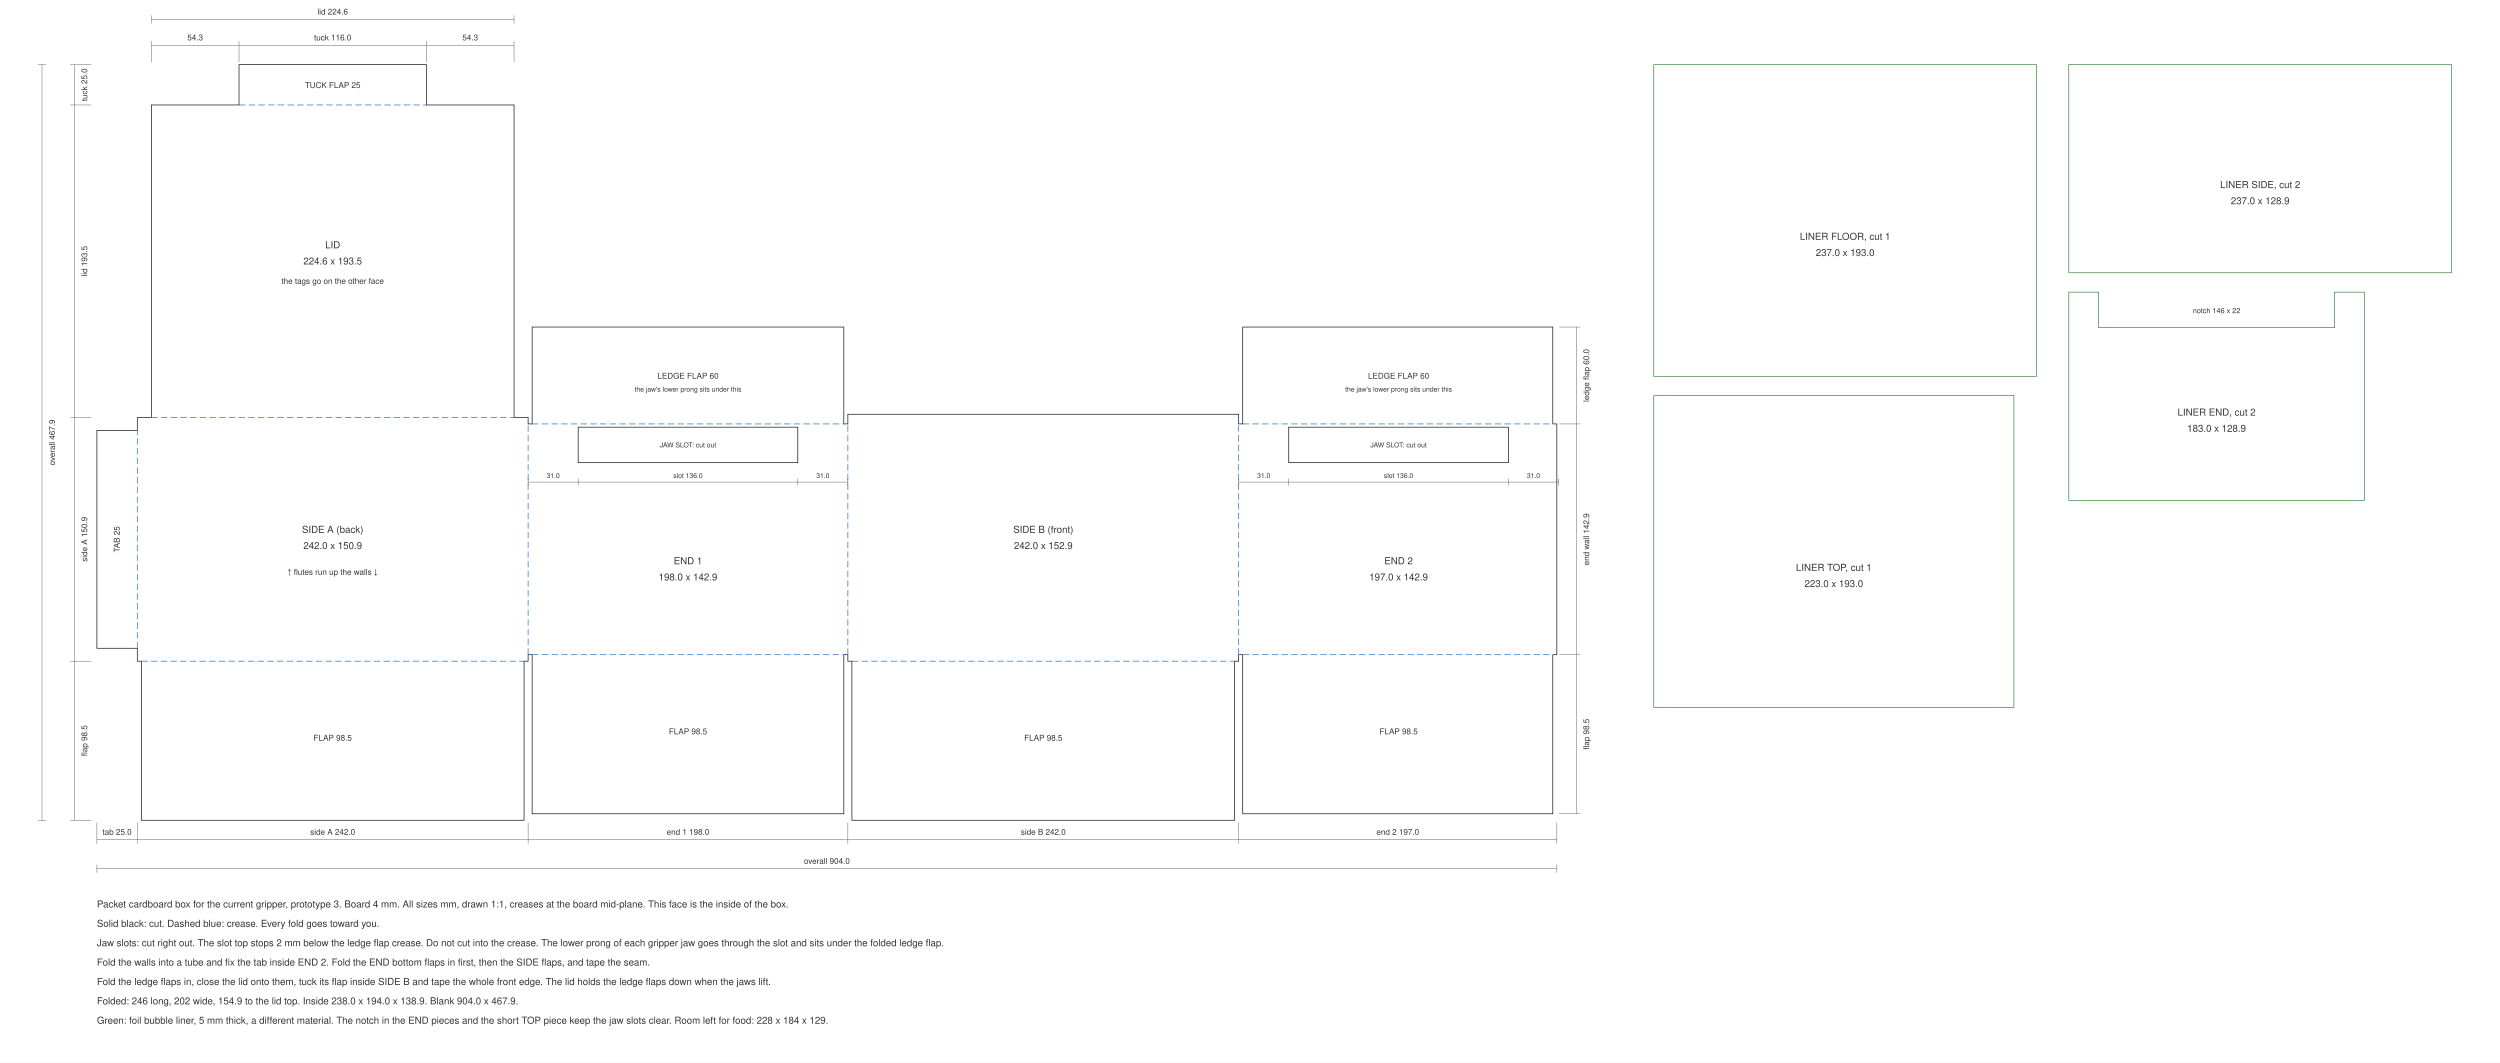
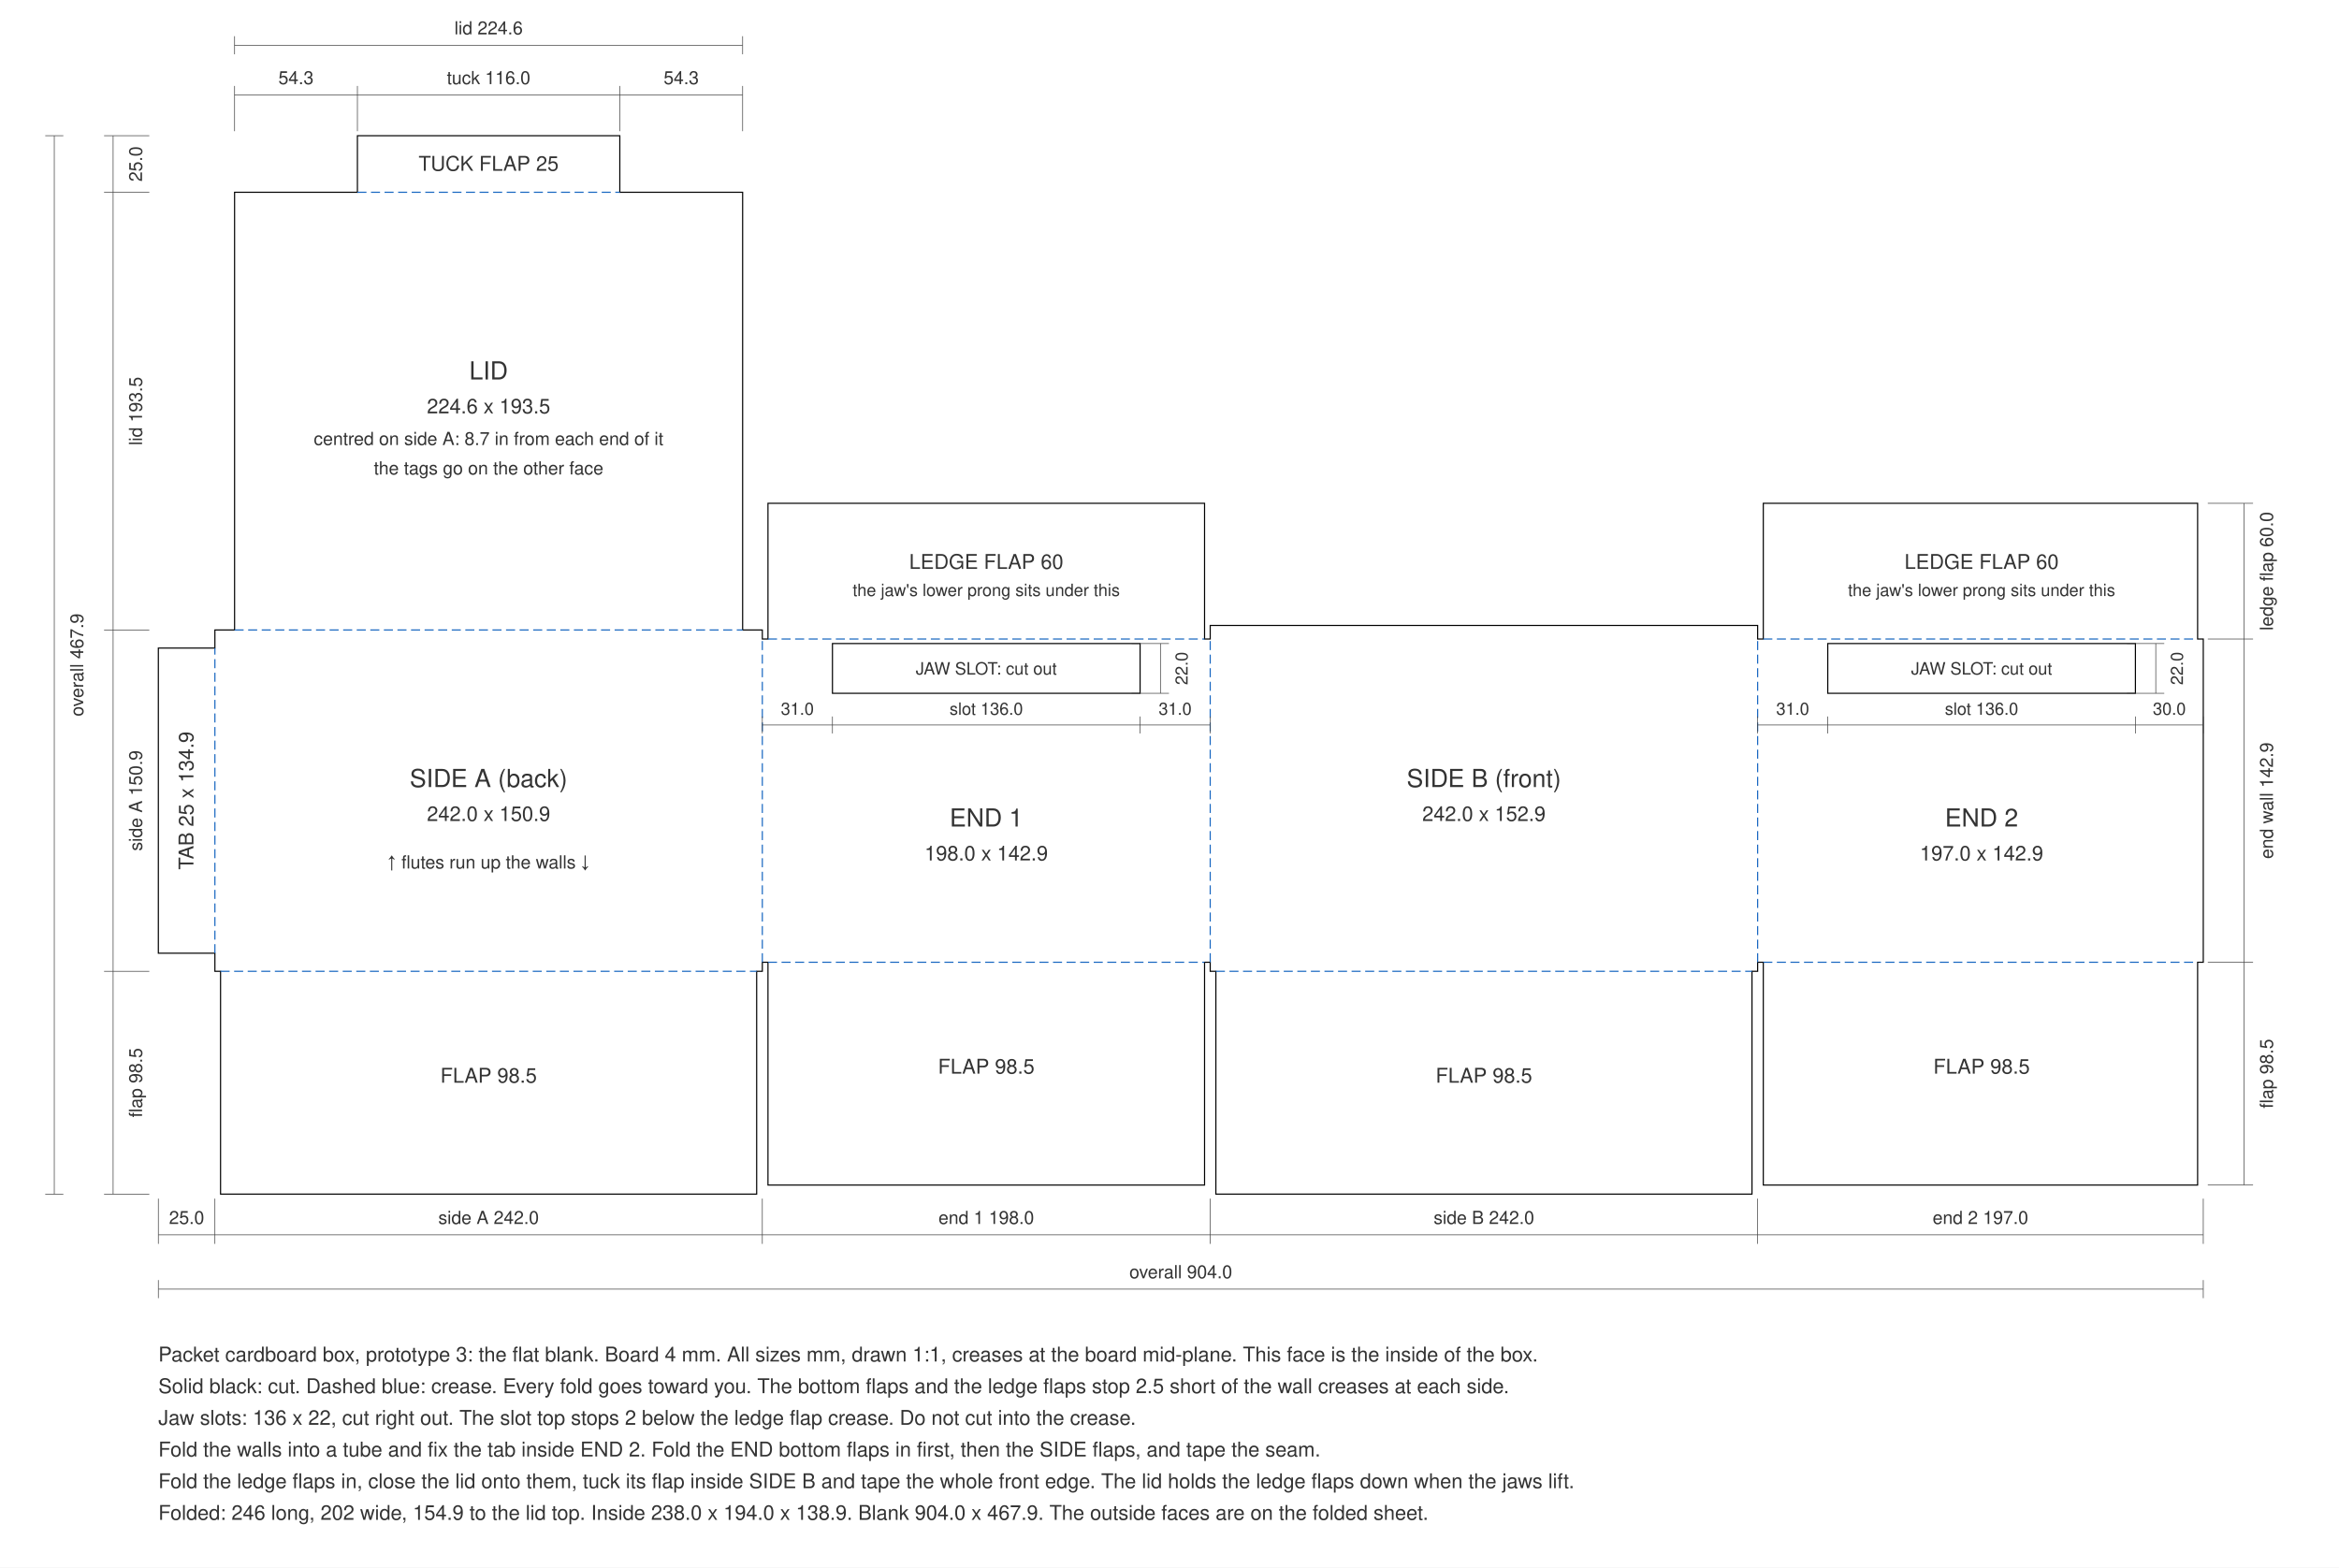
- <svg xmlns="http://www.w3.org/2000/svg" width="1548mm" height="658mm" viewBox="0 0 1548 658">
+ <svg xmlns="http://www.w3.org/2000/svg" width="1034mm" height="693mm" viewBox="0 0 1034 693">
  <rect width="100%" height="100%" fill="white" />
-   <g id="cut" fill="none" stroke="black" stroke-width="0.4">
-     <polygon points="60.00,401.40 85.00,401.40 85.00,409.40 87.50,409.40 87.50,507.90 324.50,507.90 324.50,409.40 327.00,409.40 327.00,405.40 329.50,405.40 329.50,503.90 522.50,503.90 522.50,405.40 525.00,405.40 525.00,409.40 527.50,409.40 527.50,507.90 764.50,507.90 764.50,409.40 767.00,409.40 767.00,405.40 769.50,405.40 769.50,503.90 961.50,503.90 961.50,405.40 964.00,405.40 964.00,262.50 961.50,262.50 961.50,202.50 769.50,202.50 769.50,262.50 767.00,262.50 767.00,256.50 525.00,256.50 525.00,262.50 522.50,262.50 522.50,202.50 329.50,202.50 329.50,262.50 327.00,262.50 327.00,258.50 318.30,258.50 318.30,65.00 264.00,65.00 264.00,40.00 148.00,40.00 148.00,65.00 93.70,65.00 93.70,258.50 85.00,258.50 85.00,266.50 60.00,266.50" />
-     <rect x="358.00" y="264.50" width="136.00" height="22.00" />
-     <rect x="798.00" y="264.50" width="136.00" height="22.00" />
+   <g id="cut" fill="none" stroke="black" stroke-width="0.5">
+     <polygon points="70.00,421.40 95.00,421.40 95.00,429.40 97.50,429.40 97.50,527.90 334.50,527.90 334.50,429.40 337.00,429.40 337.00,425.40 339.50,425.40 339.50,523.90 532.50,523.90 532.50,425.40 535.00,425.40 535.00,429.40 537.50,429.40 537.50,527.90 774.50,527.90 774.50,429.40 777.00,429.40 777.00,425.40 779.50,425.40 779.50,523.90 971.50,523.90 971.50,425.40 974.00,425.40 974.00,282.50 971.50,282.50 971.50,222.50 779.50,222.50 779.50,282.50 777.00,282.50 777.00,276.50 535.00,276.50 535.00,282.50 532.50,282.50 532.50,222.50 339.50,222.50 339.50,282.50 337.00,282.50 337.00,278.50 328.30,278.50 328.30,85.00 274.00,85.00 274.00,60.00 158.00,60.00 158.00,85.00 103.70,85.00 103.70,278.50 95.00,278.50 95.00,286.50 70.00,286.50" />
+     <rect x="368.00" y="284.50" width="136.00" height="22.00" />
+     <rect x="808.00" y="284.50" width="136.00" height="22.00" />
  </g>
-   <g id="crease" fill="none" stroke="#1565c0" stroke-width="0.4" stroke-dasharray="4 2">
-     <line x1="85.00" y1="401.40" x2="85.00" y2="266.50" />
-     <line x1="327.00" y1="405.40" x2="327.00" y2="262.50" />
-     <line x1="525.00" y1="405.40" x2="525.00" y2="262.50" />
-     <line x1="767.00" y1="405.40" x2="767.00" y2="262.50" />
-     <line x1="87.50" y1="409.40" x2="324.50" y2="409.40" />
-     <line x1="329.50" y1="405.40" x2="522.50" y2="405.40" />
-     <line x1="527.50" y1="409.40" x2="764.50" y2="409.40" />
-     <line x1="769.50" y1="405.40" x2="961.50" y2="405.40" />
-     <line x1="329.50" y1="262.50" x2="522.50" y2="262.50" />
-     <line x1="769.50" y1="262.50" x2="961.50" y2="262.50" />
-     <line x1="93.70" y1="258.50" x2="318.30" y2="258.50" />
-     <line x1="148.00" y1="65.00" x2="264.00" y2="65.00" />
+   <g id="crease" fill="none" stroke="#1565c0" stroke-width="0.5" stroke-dasharray="4 2">
+     <line x1="95.00" y1="421.40" x2="95.00" y2="286.50" />
+     <line x1="337.00" y1="425.40" x2="337.00" y2="282.50" />
+     <line x1="535.00" y1="425.40" x2="535.00" y2="282.50" />
+     <line x1="777.00" y1="425.40" x2="777.00" y2="282.50" />
+     <line x1="97.50" y1="429.40" x2="334.50" y2="429.40" />
+     <line x1="339.50" y1="425.40" x2="532.50" y2="425.40" />
+     <line x1="537.50" y1="429.40" x2="774.50" y2="429.40" />
+     <line x1="779.50" y1="425.40" x2="971.50" y2="425.40" />
+     <line x1="339.50" y1="282.50" x2="532.50" y2="282.50" />
+     <line x1="779.50" y1="282.50" x2="971.50" y2="282.50" />
+     <line x1="103.70" y1="278.50" x2="328.30" y2="278.50" />
+     <line x1="158.00" y1="85.00" x2="274.00" y2="85.00" />
  </g>
-   <g id="liner" fill="none" stroke="#2e7d32" stroke-width="0.4">
-     <polygon points="1024.00,233.00 1261.00,233.00 1261.00,40.00 1024.00,40.00" />
-     <polygon points="1024.00,438.00 1247.00,438.00 1247.00,245.00 1024.00,245.00" />
-     <polygon points="1281.00,168.90 1518.00,168.90 1518.00,40.00 1281.00,40.00" />
-     <polygon points="1281.00,309.80 1464.00,309.80 1464.00,180.90 1445.50,180.90 1445.50,202.90 1299.50,202.90 1299.50,180.90 1281.00,180.90" />
-   </g>
-   <g id="dims" fill="none" stroke="#444" stroke-width="0.25">
-     <line x1="327.00" y1="298.50" x2="525.00" y2="298.50" />
-     <line x1="327.00" y1="296.40" x2="327.00" y2="300.60" />
-     <line x1="358.00" y1="296.40" x2="358.00" y2="300.60" />
-     <line x1="494.00" y1="296.40" x2="494.00" y2="300.60" />
-     <line x1="525.00" y1="296.40" x2="525.00" y2="300.60" />
-     <line x1="767.00" y1="298.50" x2="965.00" y2="298.50" />
-     <line x1="767.00" y1="296.40" x2="767.00" y2="300.60" />
-     <line x1="798.00" y1="296.40" x2="798.00" y2="300.60" />
-     <line x1="934.00" y1="296.40" x2="934.00" y2="300.60" />
-     <line x1="965.00" y1="296.40" x2="965.00" y2="300.60" />
-     <line x1="60.00" y1="519.90" x2="964.00" y2="519.90" />
-     <line x1="60.00" y1="509.40" x2="60.00" y2="522.40" />
-     <line x1="85.00" y1="509.40" x2="85.00" y2="522.40" />
-     <line x1="327.00" y1="509.40" x2="327.00" y2="522.40" />
-     <line x1="525.00" y1="509.40" x2="525.00" y2="522.40" />
-     <line x1="767.00" y1="509.40" x2="767.00" y2="522.40" />
-     <line x1="964.00" y1="509.40" x2="964.00" y2="522.40" />
-     <line x1="60.00" y1="537.90" x2="964.00" y2="537.90" />
-     <line x1="60.00" y1="535.40" x2="60.00" y2="540.40" />
-     <line x1="964.00" y1="535.40" x2="964.00" y2="540.40" />
-     <line x1="93.70" y1="28.00" x2="318.30" y2="28.00" />
-     <line x1="93.70" y1="25.50" x2="93.70" y2="38.50" />
-     <line x1="148.00" y1="25.50" x2="148.00" y2="38.50" />
-     <line x1="264.00" y1="25.50" x2="264.00" y2="38.50" />
-     <line x1="318.30" y1="25.50" x2="318.30" y2="38.50" />
-     <line x1="93.70" y1="12.00" x2="318.30" y2="12.00" />
-     <line x1="93.70" y1="9.50" x2="93.70" y2="14.50" />
-     <line x1="318.30" y1="9.50" x2="318.30" y2="14.50" />
-     <line x1="46.00" y1="40.00" x2="46.00" y2="507.90" />
-     <line x1="43.50" y1="40.00" x2="56.50" y2="40.00" />
-     <line x1="43.50" y1="65.00" x2="56.50" y2="65.00" />
-     <line x1="43.50" y1="258.50" x2="56.50" y2="258.50" />
-     <line x1="43.50" y1="409.40" x2="56.50" y2="409.40" />
-     <line x1="43.50" y1="507.90" x2="56.50" y2="507.90" />
-     <line x1="26.00" y1="40.00" x2="26.00" y2="507.90" />
-     <line x1="23.50" y1="40.00" x2="28.50" y2="40.00" />
-     <line x1="23.50" y1="507.90" x2="28.50" y2="507.90" />
-     <line x1="976.00" y1="202.50" x2="976.00" y2="503.90" />
-     <line x1="965.50" y1="202.50" x2="978.50" y2="202.50" />
-     <line x1="965.50" y1="262.50" x2="978.50" y2="262.50" />
-     <line x1="965.50" y1="405.40" x2="978.50" y2="405.40" />
-     <line x1="965.50" y1="503.90" x2="978.50" y2="503.90" />
+   <g id="dims" fill="none" stroke="#444" stroke-width="0.3">
+     <line x1="337.00" y1="320.50" x2="535.00" y2="320.50" />
+     <line x1="337.00" y1="316.75" x2="337.00" y2="324.25" />
+     <line x1="368.00" y1="316.75" x2="368.00" y2="324.25" />
+     <line x1="504.00" y1="316.75" x2="504.00" y2="324.25" />
+     <line x1="535.00" y1="316.75" x2="535.00" y2="324.25" />
+     <line x1="513.00" y1="284.50" x2="513.00" y2="306.50" />
+     <line x1="500.25" y1="284.50" x2="516.75" y2="284.50" />
+     <line x1="500.25" y1="306.50" x2="516.75" y2="306.50" />
+     <line x1="777.00" y1="320.50" x2="974.00" y2="320.50" />
+     <line x1="777.00" y1="316.75" x2="777.00" y2="324.25" />
+     <line x1="808.00" y1="316.75" x2="808.00" y2="324.25" />
+     <line x1="944.00" y1="316.75" x2="944.00" y2="324.25" />
+     <line x1="974.00" y1="316.75" x2="974.00" y2="324.25" />
+     <line x1="953.00" y1="284.50" x2="953.00" y2="306.50" />
+     <line x1="940.25" y1="284.50" x2="956.75" y2="284.50" />
+     <line x1="940.25" y1="306.50" x2="956.75" y2="306.50" />
+     <line x1="70.00" y1="545.90" x2="974.00" y2="545.90" />
+     <line x1="70.00" y1="529.90" x2="70.00" y2="549.90" />
+     <line x1="95.00" y1="529.90" x2="95.00" y2="549.90" />
+     <line x1="337.00" y1="529.90" x2="337.00" y2="549.90" />
+     <line x1="535.00" y1="529.90" x2="535.00" y2="549.90" />
+     <line x1="777.00" y1="529.90" x2="777.00" y2="549.90" />
+     <line x1="974.00" y1="529.90" x2="974.00" y2="549.90" />
+     <line x1="70.00" y1="569.90" x2="974.00" y2="569.90" />
+     <line x1="70.00" y1="565.90" x2="70.00" y2="573.90" />
+     <line x1="974.00" y1="565.90" x2="974.00" y2="573.90" />
+     <line x1="103.70" y1="42.00" x2="328.30" y2="42.00" />
+     <line x1="103.70" y1="38.00" x2="103.70" y2="58.00" />
+     <line x1="158.00" y1="38.00" x2="158.00" y2="58.00" />
+     <line x1="274.00" y1="38.00" x2="274.00" y2="58.00" />
+     <line x1="328.30" y1="38.00" x2="328.30" y2="58.00" />
+     <line x1="103.70" y1="20.00" x2="328.30" y2="20.00" />
+     <line x1="103.70" y1="16.00" x2="103.70" y2="24.00" />
+     <line x1="328.30" y1="16.00" x2="328.30" y2="24.00" />
+     <line x1="50.00" y1="60.00" x2="50.00" y2="527.90" />
+     <line x1="46.00" y1="60.00" x2="66.00" y2="60.00" />
+     <line x1="46.00" y1="85.00" x2="66.00" y2="85.00" />
+     <line x1="46.00" y1="278.50" x2="66.00" y2="278.50" />
+     <line x1="46.00" y1="429.40" x2="66.00" y2="429.40" />
+     <line x1="46.00" y1="527.90" x2="66.00" y2="527.90" />
+     <line x1="24.00" y1="60.00" x2="24.00" y2="527.90" />
+     <line x1="20.00" y1="60.00" x2="28.00" y2="60.00" />
+     <line x1="20.00" y1="527.90" x2="28.00" y2="527.90" />
+     <line x1="992.00" y1="222.50" x2="992.00" y2="523.90" />
+     <line x1="976.00" y1="222.50" x2="996.00" y2="222.50" />
+     <line x1="976.00" y1="282.50" x2="996.00" y2="282.50" />
+     <line x1="976.00" y1="425.40" x2="996.00" y2="425.40" />
+     <line x1="976.00" y1="523.90" x2="996.00" y2="523.90" />
  </g>
  <g id="notes" font-family="Helvetica, Arial, sans-serif" fill="#333">
-     <text x="206.00" y="329.95" font-size="6.0" text-anchor="middle">SIDE A (back)</text>
-     <text x="206.00" y="339.95" font-size="6.0" text-anchor="middle">242.0 x 150.9</text>
-     <text x="206.00" y="458.65" font-size="5" text-anchor="middle">FLAP 98.5</text>
-     <text x="646.00" y="329.95" font-size="6.0" text-anchor="middle">SIDE B (front)</text>
-     <text x="646.00" y="339.95" font-size="6.0" text-anchor="middle">242.0 x 152.9</text>
-     <text x="646.00" y="458.65" font-size="5" text-anchor="middle">FLAP 98.5</text>
-     <text x="206.00" y="355.95" font-size="5" text-anchor="middle">↑ flutes run up the walls ↓</text>
-     <text x="426.00" y="349.40" font-size="6.0" text-anchor="middle">END 1</text>
-     <text x="426.00" y="359.40" font-size="6.0" text-anchor="middle">198.0 x 142.9</text>
-     <text x="426.00" y="454.65" font-size="5" text-anchor="middle">FLAP 98.5</text>
-     <text x="426.00" y="234.50" font-size="5" text-anchor="middle">LEDGE FLAP 60</text>
-     <text x="426.00" y="242.50" font-size="4.2" text-anchor="middle">the jaw's lower prong sits under this</text>
-     <text x="426.00" y="277.00" font-size="4.2" text-anchor="middle">JAW SLOT: cut out</text>
-     <text x="342.50" y="295.98" text-anchor="middle" font-size="4.2">31.0</text>
-     <text x="426.00" y="295.98" text-anchor="middle" font-size="4.2">slot 136.0</text>
-     <text x="509.50" y="295.98" text-anchor="middle" font-size="4.2">31.0</text>
-     <text x="866.00" y="349.40" font-size="6.0" text-anchor="middle">END 2</text>
-     <text x="866.00" y="359.40" font-size="6.0" text-anchor="middle">197.0 x 142.9</text>
-     <text x="866.00" y="454.65" font-size="5" text-anchor="middle">FLAP 98.5</text>
-     <text x="866.00" y="234.50" font-size="5" text-anchor="middle">LEDGE FLAP 60</text>
-     <text x="866.00" y="242.50" font-size="4.2" text-anchor="middle">the jaw's lower prong sits under this</text>
-     <text x="866.00" y="277.00" font-size="4.2" text-anchor="middle">JAW SLOT: cut out</text>
-     <text x="782.50" y="295.98" text-anchor="middle" font-size="4.2">31.0</text>
-     <text x="866.00" y="295.98" text-anchor="middle" font-size="4.2">slot 136.0</text>
-     <text x="949.50" y="295.98" text-anchor="middle" font-size="4.2">31.0</text>
-     <text x="206.00" y="153.75" font-size="6.0" text-anchor="middle">LID</text>
-     <text x="206.00" y="163.75" font-size="6.0" text-anchor="middle">224.6 x 193.5</text>
-     <text x="206.00" y="175.75" font-size="5" text-anchor="middle">the tags go on the other face</text>
-     <text x="206.00" y="54.50" font-size="5" text-anchor="middle">TUCK FLAP 25</text>
-     <text transform="translate(74.10 333.95) rotate(-90)" font-size="5" text-anchor="middle">TAB 25</text>
-     <text x="72.50" y="516.90" text-anchor="middle" font-size="5.0">tab 25.0</text>
-     <text x="206.00" y="516.90" text-anchor="middle" font-size="5.0">side A 242.0</text>
-     <text x="426.00" y="516.90" text-anchor="middle" font-size="5.0">end 1 198.0</text>
-     <text x="646.00" y="516.90" text-anchor="middle" font-size="5.0">side B 242.0</text>
-     <text x="865.50" y="516.90" text-anchor="middle" font-size="5.0">end 2 197.0</text>
-     <text x="512.00" y="534.90" text-anchor="middle" font-size="5.0">overall 904.0</text>
-     <text x="120.85" y="25.00" text-anchor="middle" font-size="5.0">54.3</text>
-     <text x="206.00" y="25.00" text-anchor="middle" font-size="5.0">tuck 116.0</text>
-     <text x="291.15" y="25.00" text-anchor="middle" font-size="5.0">54.3</text>
-     <text x="206.00" y="9.00" text-anchor="middle" font-size="5.0">lid 224.6</text>
-     <text transform="translate(54.00 52.50) rotate(-90)" text-anchor="middle" font-size="5.0">tuck 25.0</text>
-     <text transform="translate(54.00 161.75) rotate(-90)" text-anchor="middle" font-size="5.0">lid 193.5</text>
-     <text transform="translate(54.00 333.95) rotate(-90)" text-anchor="middle" font-size="5.0">side A 150.9</text>
-     <text transform="translate(54.00 458.65) rotate(-90)" text-anchor="middle" font-size="5.0">flap 98.5</text>
-     <text transform="translate(34.00 273.95) rotate(-90)" text-anchor="middle" font-size="5.0">overall 467.9</text>
-     <text transform="translate(984.00 232.50) rotate(-90)" text-anchor="middle" font-size="5.0">ledge flap 60.0</text>
-     <text transform="translate(984.00 333.95) rotate(-90)" text-anchor="middle" font-size="5.0">end wall 142.9</text>
-     <text transform="translate(984.00 454.65) rotate(-90)" text-anchor="middle" font-size="5.0">flap 98.5</text>
-     <text x="1142.50" y="148.50" font-size="6" text-anchor="middle">LINER FLOOR, cut 1</text>
-     <text x="1142.50" y="158.50" font-size="6" text-anchor="middle">237.0 x 193.0</text>
-     <text x="1135.50" y="353.50" font-size="6" text-anchor="middle">LINER TOP, cut 1</text>
-     <text x="1135.50" y="363.50" font-size="6" text-anchor="middle">223.0 x 193.0</text>
-     <text x="1399.50" y="116.45" font-size="6" text-anchor="middle">LINER SIDE, cut 2</text>
-     <text x="1399.50" y="126.45" font-size="6" text-anchor="middle">237.0 x 128.9</text>
-     <text x="1372.50" y="257.35" font-size="6" text-anchor="middle">LINER END, cut 2</text>
-     <text x="1372.50" y="267.35" font-size="6" text-anchor="middle">183.0 x 128.9</text>
-     <text x="1372.50" y="193.90" font-size="4.5" text-anchor="middle">notch 146 x 22</text>
-     <text x="60.0" y="561.90" font-size="6">Packet cardboard box for the current gripper, prototype 3. Board 4 mm. All sizes mm, drawn 1:1, creases at the board mid-plane. This face is the inside of the box.</text>
-     <text x="60.0" y="573.90" font-size="6">Solid black: cut. Dashed blue: crease. Every fold goes toward you.</text>
-     <text x="60.0" y="585.90" font-size="6">Jaw slots: cut right out. The slot top stops 2 mm below the ledge flap crease. Do not cut into the crease. The lower prong of each gripper jaw goes through the slot and sits under the folded ledge flap.</text>
-     <text x="60.0" y="597.90" font-size="6">Fold the walls into a tube and fix the tab inside END 2. Fold the END bottom flaps in first, then the SIDE flaps, and tape the seam.</text>
-     <text x="60.0" y="609.90" font-size="6">Fold the ledge flaps in, close the lid onto them, tuck its flap inside SIDE B and tape the whole front edge. The lid holds the ledge flaps down when the jaws lift.</text>
-     <text x="60.0" y="621.90" font-size="6">Folded: 246 long, 202 wide, 154.9 to the lid top. Inside 238.0 x 194.0 x 138.9. Blank 904.0 x 467.9.</text>
-     <text x="60.0" y="633.90" font-size="6">Green: foil bubble liner, 5 mm thick, a different material. The notch in the END pieces and the short TOP piece keep the jaw slots clear. Room left for food: 228 x 184 x 129.</text>
+     <text x="216.00" y="347.95" font-size="11.0" text-anchor="middle">SIDE A (back)</text>
+     <text x="216.00" y="362.95" font-size="9" text-anchor="middle">242.0 x 150.9</text>
+     <text x="216.00" y="478.65" font-size="9" text-anchor="middle">FLAP 98.5</text>
+     <text x="656.00" y="347.95" font-size="11.0" text-anchor="middle">SIDE B (front)</text>
+     <text x="656.00" y="362.95" font-size="9" text-anchor="middle">242.0 x 152.9</text>
+     <text x="656.00" y="478.65" font-size="9" text-anchor="middle">FLAP 98.5</text>
+     <text x="216.00" y="383.95" font-size="8" text-anchor="middle">↑ flutes run up the walls ↓</text>
+     <text x="436.00" y="365.40" font-size="11.0" text-anchor="middle">END 1</text>
+     <text x="436.00" y="380.40" font-size="9" text-anchor="middle">198.0 x 142.9</text>
+     <text x="436.00" y="474.65" font-size="9" text-anchor="middle">FLAP 98.5</text>
+     <text x="436.00" y="251.50" font-size="9" text-anchor="middle">LEDGE FLAP 60</text>
+     <text x="436.00" y="263.50" font-size="7.5" text-anchor="middle">the jaw's lower prong sits under this</text>
+     <text x="436.00" y="298.20" font-size="7.5" text-anchor="middle">JAW SLOT: cut out</text>
+     <text x="352.50" y="316.00" text-anchor="middle" font-size="7.5">31.0</text>
+     <text x="436.00" y="316.00" text-anchor="middle" font-size="7.5">slot 136.0</text>
+     <text x="519.50" y="316.00" text-anchor="middle" font-size="7.5">31.0</text>
+     <text transform="translate(525.00 295.50) rotate(-90)" text-anchor="middle" font-size="7.5">22.0</text>
+     <text x="876.00" y="365.40" font-size="11.0" text-anchor="middle">END 2</text>
+     <text x="876.00" y="380.40" font-size="9" text-anchor="middle">197.0 x 142.9</text>
+     <text x="876.00" y="474.65" font-size="9" text-anchor="middle">FLAP 98.5</text>
+     <text x="876.00" y="251.50" font-size="9" text-anchor="middle">LEDGE FLAP 60</text>
+     <text x="876.00" y="263.50" font-size="7.5" text-anchor="middle">the jaw's lower prong sits under this</text>
+     <text x="876.00" y="298.20" font-size="7.5" text-anchor="middle">JAW SLOT: cut out</text>
+     <text x="792.50" y="316.00" text-anchor="middle" font-size="7.5">31.0</text>
+     <text x="876.00" y="316.00" text-anchor="middle" font-size="7.5">slot 136.0</text>
+     <text x="959.00" y="316.00" text-anchor="middle" font-size="7.5">30.0</text>
+     <text transform="translate(965.00 295.50) rotate(-90)" text-anchor="middle" font-size="7.5">22.0</text>
+     <text x="216.00" y="167.75" font-size="11.0" text-anchor="middle">LID</text>
+     <text x="216.00" y="182.75" font-size="9" text-anchor="middle">224.6 x 193.5</text>
+     <text x="216.00" y="196.75" font-size="8" text-anchor="middle">centred on side A: 8.7 in from each end of it</text>
+     <text x="216.00" y="209.75" font-size="8" text-anchor="middle">the tags go on the other face</text>
+     <text x="216.00" y="75.50" font-size="9" text-anchor="middle">TUCK FLAP 25</text>
+     <text transform="translate(85.50 353.95) rotate(-90)" font-size="9" text-anchor="middle">TAB 25 x 134.9</text>
+     <text x="82.50" y="541.10" text-anchor="middle" font-size="8.0">25.0</text>
+     <text x="216.00" y="541.10" text-anchor="middle" font-size="8.0">side A 242.0</text>
+     <text x="436.00" y="541.10" text-anchor="middle" font-size="8.0">end 1 198.0</text>
+     <text x="656.00" y="541.10" text-anchor="middle" font-size="8.0">side B 242.0</text>
+     <text x="875.50" y="541.10" text-anchor="middle" font-size="8.0">end 2 197.0</text>
+     <text x="522.00" y="565.10" text-anchor="middle" font-size="8.0">overall 904.0</text>
+     <text x="130.85" y="37.20" text-anchor="middle" font-size="8.0">54.3</text>
+     <text x="216.00" y="37.20" text-anchor="middle" font-size="8.0">tuck 116.0</text>
+     <text x="301.15" y="37.20" text-anchor="middle" font-size="8.0">54.3</text>
+     <text x="216.00" y="15.20" text-anchor="middle" font-size="8.0">lid 224.6</text>
+     <text transform="translate(62.80 72.50) rotate(-90)" text-anchor="middle" font-size="8.0">25.0</text>
+     <text transform="translate(62.80 181.75) rotate(-90)" text-anchor="middle" font-size="8.0">lid 193.5</text>
+     <text transform="translate(62.80 353.95) rotate(-90)" text-anchor="middle" font-size="8.0">side A 150.9</text>
+     <text transform="translate(62.80 478.65) rotate(-90)" text-anchor="middle" font-size="8.0">flap 98.5</text>
+     <text transform="translate(36.80 293.95) rotate(-90)" text-anchor="middle" font-size="8.0">overall 467.9</text>
+     <text transform="translate(1004.80 252.50) rotate(-90)" text-anchor="middle" font-size="8.0">ledge flap 60.0</text>
+     <text transform="translate(1004.80 353.95) rotate(-90)" text-anchor="middle" font-size="8.0">end wall 142.9</text>
+     <text transform="translate(1004.80 474.65) rotate(-90)" text-anchor="middle" font-size="8.0">flap 98.5</text>
+     <text x="70.0" y="601.90" font-size="9">Packet cardboard box, prototype 3: the flat blank. Board 4 mm. All sizes mm, drawn 1:1, creases at the board mid-plane. This face is the inside of the box.</text>
+     <text x="70.0" y="615.90" font-size="9">Solid black: cut. Dashed blue: crease. Every fold goes toward you. The bottom flaps and the ledge flaps stop 2.5 short of the wall creases at each side.</text>
+     <text x="70.0" y="629.90" font-size="9">Jaw slots: 136 x 22, cut right out. The slot top stops 2 below the ledge flap crease. Do not cut into the crease.</text>
+     <text x="70.0" y="643.90" font-size="9">Fold the walls into a tube and fix the tab inside END 2. Fold the END bottom flaps in first, then the SIDE flaps, and tape the seam.</text>
+     <text x="70.0" y="657.90" font-size="9">Fold the ledge flaps in, close the lid onto them, tuck its flap inside SIDE B and tape the whole front edge. The lid holds the ledge flaps down when the jaws lift.</text>
+     <text x="70.0" y="671.90" font-size="9">Folded: 246 long, 202 wide, 154.9 to the lid top. Inside 238.0 x 194.0 x 138.9. Blank 904.0 x 467.9. The outside faces are on the folded sheet.</text>
  </g>
</svg>
